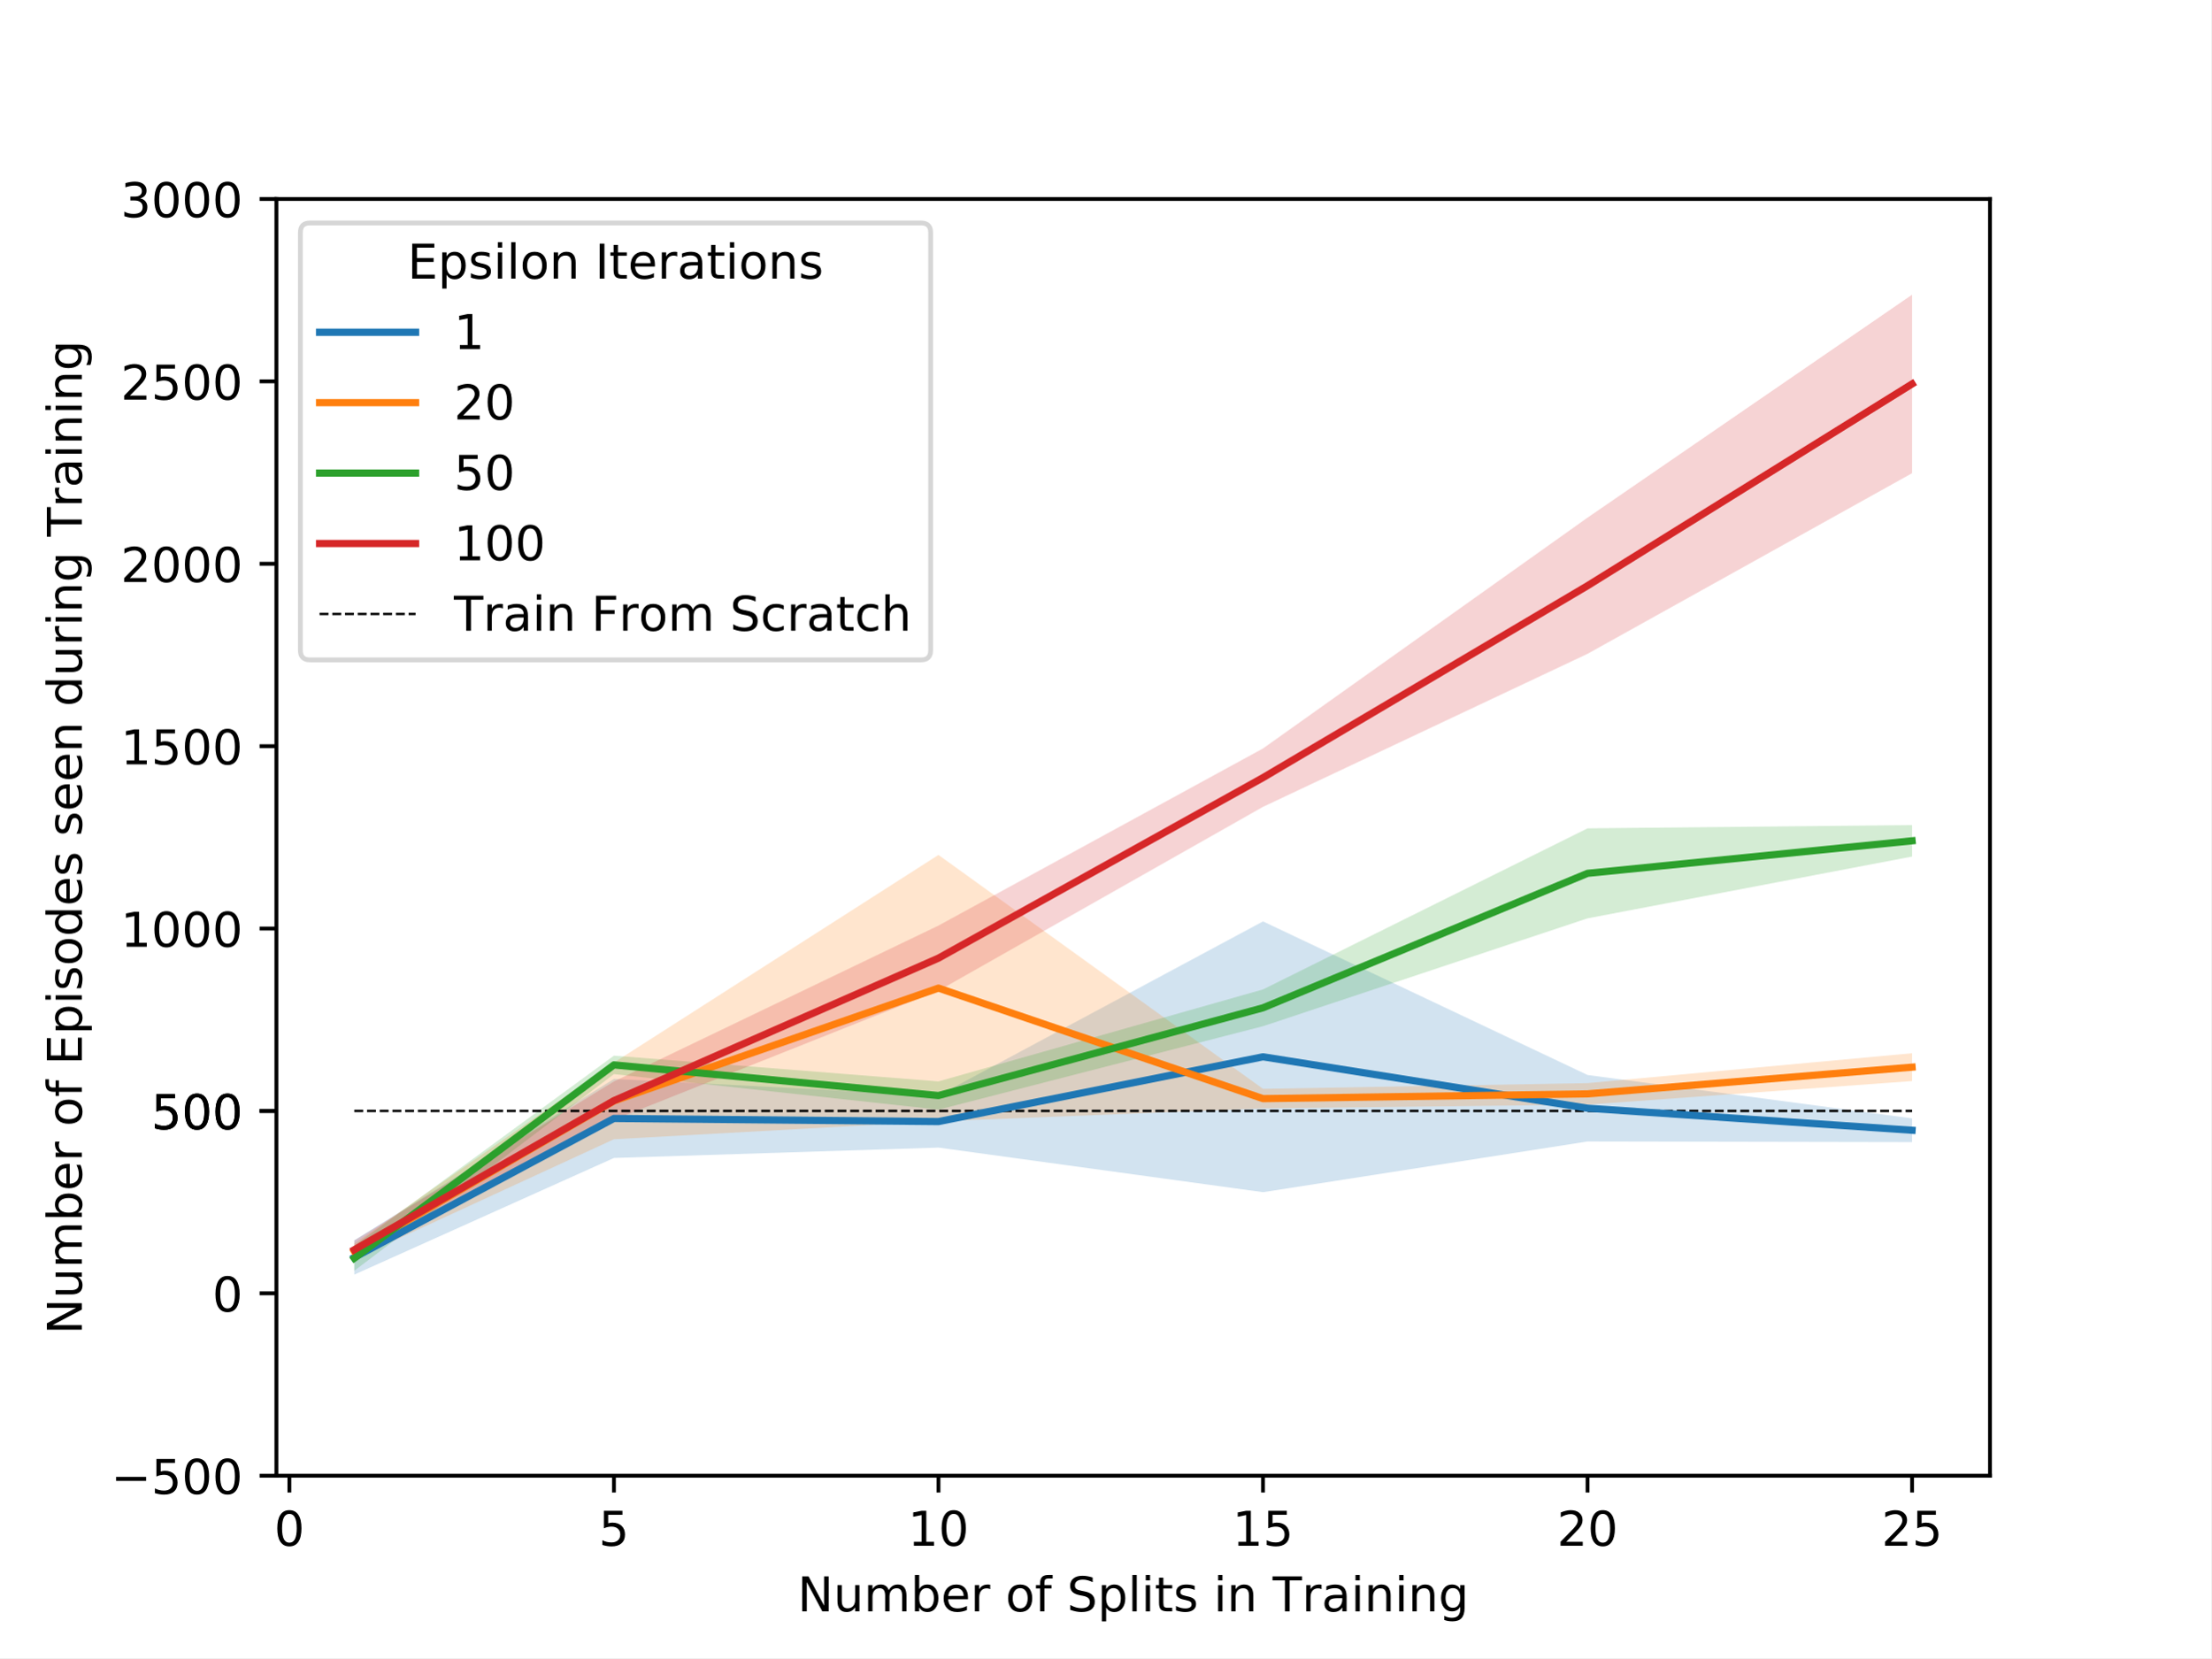
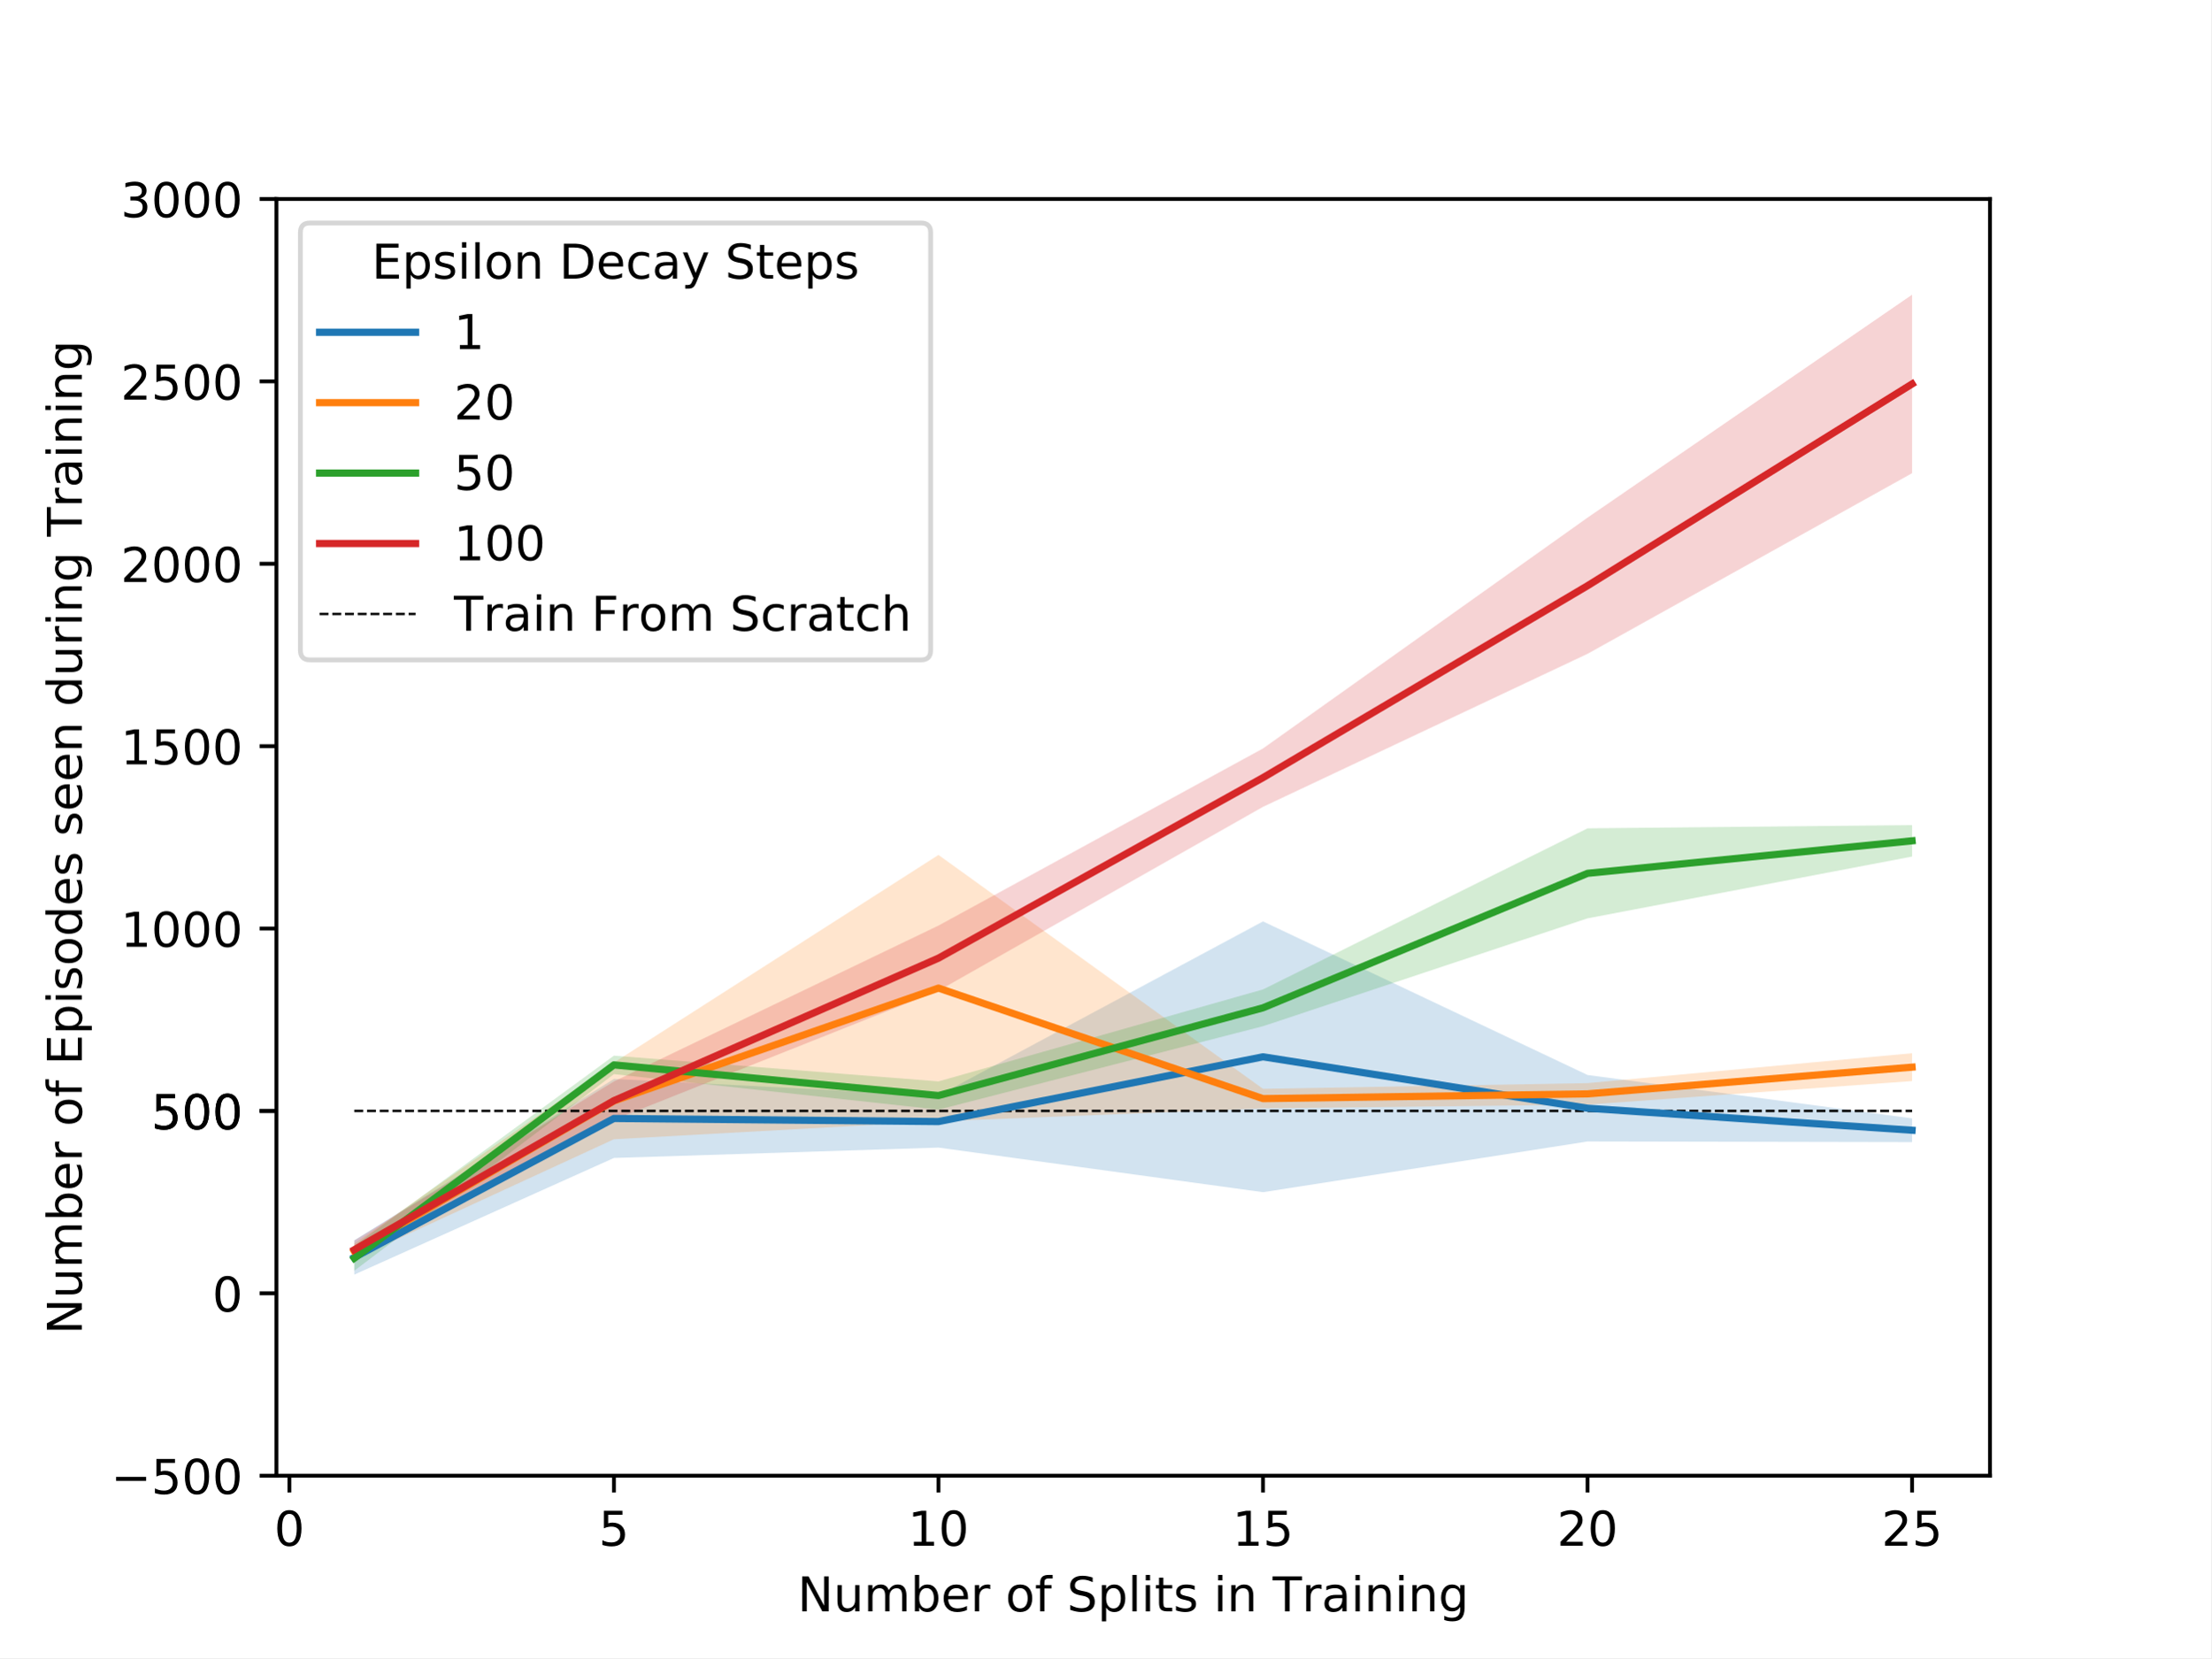
<svg xmlns="http://www.w3.org/2000/svg" xmlns:xlink="http://www.w3.org/1999/xlink" height="345.6pt" version="1.1" viewBox="0 0 460.8 345.6" width="460.8pt">
  <defs>
    <style type="text/css">
*{stroke-linecap:butt;stroke-linejoin:round;}
  </style>
  </defs>
  <g id="figure_1">
    <g id="patch_1">
      <path d="M 0 345.6  L 460.8 345.6  L 460.8 0  L 0 0  z " style="fill:#ffffff;" />
    </g>
    <g id="axes_1">
      <g id="patch_2">
        <path d="M 57.6 307.584  L 414.72 307.584  L 414.72 41.472  L 57.6 41.472  z " style="fill:#ffffff;" />
      </g>
      <g id="PolyCollection_1">
-         <path clip-path="url(#pbe5dc35f8f)" d="M 73.833 258.511  L 73.833 265.672  L 127.942 241.359  L 195.578 239.195  L 263.215 248.491  L 330.851 237.922  L 398.487 238.055  L 398.487 233.109  L 398.487 233.109  L 330.851 224.062  L 263.215 192.052  L 195.578 228.344  L 127.942 224.888  L 73.833 258.511  z " style="fill:#1f77b4;fill-opacity:0.2;" />
+         <path clip-path="url(#pbe6a8d151f)" d="M 73.833 258.511  L 73.833 265.672  L 127.942 241.359  L 195.578 239.195  L 263.215 248.491  L 330.851 237.922  L 398.487 238.055  L 398.487 233.109  L 398.487 233.109  L 330.851 224.062  L 263.215 192.052  L 195.578 228.344  L 127.942 224.888  L 73.833 258.511  z " style="fill:#1f77b4;fill-opacity:0.2;" />
      </g>
      <g id="PolyCollection_2">
-         <path clip-path="url(#pbe5dc35f8f)" d="M 73.833 259.22  L 73.833 262.407  L 127.942 237.457  L 195.578 233.711  L 263.215 231.035  L 330.851 230.238  L 398.487 225.331  L 398.487 219.525  L 398.487 219.525  L 330.851 225.757  L 263.215 226.949  L 195.578 178.191  L 127.942 221.477  L 73.833 259.22  z " style="fill:#ff7f0e;fill-opacity:0.2;" />
+         <path clip-path="url(#pbe6a8d151f)" d="M 73.833 259.22  L 73.833 262.407  L 127.942 237.457  L 195.578 233.711  L 263.215 231.035  L 330.851 230.238  L 398.487 225.331  L 398.487 219.525  L 398.487 219.525  L 330.851 225.757  L 263.215 226.949  L 195.578 178.191  L 127.942 221.477  L 73.833 259.22  z " style="fill:#ff7f0e;fill-opacity:0.2;" />
      </g>
      <g id="PolyCollection_3">
-         <path clip-path="url(#pbe5dc35f8f)" d="M 73.833 259.648  L 73.833 264.864  L 127.942 223.883  L 195.578 231.289  L 263.215 213.894  L 330.851 191.411  L 398.487 178.53  L 398.487 171.971  L 398.487 171.971  L 330.851 172.649  L 263.215 206.227  L 195.578 225.403  L 127.942 220.036  L 73.833 259.648  z " style="fill:#2ca02c;fill-opacity:0.2;" />
+         <path clip-path="url(#pbe6a8d151f)" d="M 73.833 259.648  L 73.833 264.864  L 127.942 223.883  L 195.578 231.289  L 263.215 213.894  L 330.851 191.411  L 398.487 178.53  L 398.487 171.971  L 398.487 171.971  L 330.851 172.649  L 263.215 206.227  L 195.578 225.403  L 127.942 220.036  L 73.833 259.648  z " style="fill:#2ca02c;fill-opacity:0.2;" />
      </g>
      <g id="PolyCollection_4">
-         <path clip-path="url(#pbe5dc35f8f)" d="M 73.833 258.582  L 73.833 262.407  L 127.942 233.409  L 195.578 206.496  L 263.215 168.169  L 330.851 136.271  L 398.487 98.622  L 398.487 61.418  L 398.487 61.418  L 330.851 107.887  L 263.215 155.999  L 195.578 192.919  L 127.942 225.412  L 73.833 258.582  z " style="fill:#d62728;fill-opacity:0.2;" />
+         <path clip-path="url(#pbe6a8d151f)" d="M 73.833 258.582  L 73.833 262.407  L 127.942 233.409  L 195.578 206.496  L 263.215 168.169  L 330.851 136.271  L 398.487 98.622  L 398.487 61.418  L 398.487 61.418  L 330.851 107.887  L 263.215 155.999  L 195.578 192.919  L 127.942 225.412  L 73.833 258.582  z " style="fill:#d62728;fill-opacity:0.2;" />
      </g>
      <g id="matplotlib.axis_1">
        <g id="xtick_1">
          <g id="line2d_1">
            <defs>
-               <path d="M 0 0  L 0 3.5  " id="mca56eb5c1d" style="stroke:#000000;stroke-width:0.8;" />
-             </defs>
-             <g>
-               <use style="stroke:#000000;stroke-width:0.8;" x="60.305" xlink:href="#mca56eb5c1d" y="307.584" />
+               <path d="M 0 0  L 0 3.5  " id="mc3ab29b872" style="stroke:#000000;stroke-width:0.8;" />
+             </defs>
+             <g>
+               <use style="stroke:#000000;stroke-width:0.8;" x="60.305" xlink:href="#mc3ab29b872" y="307.584" />
            </g>
          </g>
          <g id="text_1">
            <defs>
              <path d="M 31.781 66.406  Q 24.172 66.406 20.328 58.906  Q 16.5 51.422 16.5 36.375  Q 16.5 21.391 20.328 13.891  Q 24.172 6.391 31.781 6.391  Q 39.453 6.391 43.281 13.891  Q 47.125 21.391 47.125 36.375  Q 47.125 51.422 43.281 58.906  Q 39.453 66.406 31.781 66.406  z M 31.781 74.219  Q 44.047 74.219 50.516 64.516  Q 56.984 54.828 56.984 36.375  Q 56.984 17.969 50.516 8.266  Q 44.047 -1.422 31.781 -1.422  Q 19.531 -1.422 13.062 8.266  Q 6.594 17.969 6.594 36.375  Q 6.594 54.828 13.062 64.516  Q 19.531 74.219 31.781 74.219  z " id="DejaVuSans-30" />
            </defs>
            <g transform="translate(57.12421 322.1824)scale(0.1 -0.1)">
              <use xlink:href="#DejaVuSans-30" />
            </g>
          </g>
        </g>
        <g id="xtick_2">
          <g id="line2d_2">
            <g>
-               <use style="stroke:#000000;stroke-width:0.8;" x="127.942" xlink:href="#mca56eb5c1d" y="307.584" />
+               <use style="stroke:#000000;stroke-width:0.8;" x="127.942" xlink:href="#mc3ab29b872" y="307.584" />
            </g>
          </g>
          <g id="text_2">
            <defs>
              <path d="M 10.797 72.906  L 49.516 72.906  L 49.516 64.594  L 19.828 64.594  L 19.828 46.734  Q 21.969 47.469 24.109 47.828  Q 26.266 48.188 28.422 48.188  Q 40.625 48.188 47.75 41.5  Q 54.891 34.812 54.891 23.391  Q 54.891 11.625 47.562 5.094  Q 40.234 -1.422 26.906 -1.422  Q 22.312 -1.422 17.547 -0.641  Q 12.797 0.141 7.719 1.703  L 7.719 11.625  Q 12.109 9.234 16.797 8.062  Q 21.484 6.891 26.703 6.891  Q 35.156 6.891 40.078 11.328  Q 45.016 15.766 45.016 23.391  Q 45.016 31 40.078 35.438  Q 35.156 39.891 26.703 39.891  Q 22.75 39.891 18.812 39.016  Q 14.891 38.141 10.797 36.281  z " id="DejaVuSans-35" />
            </defs>
            <g transform="translate(124.7606 322.1824)scale(0.1 -0.1)">
              <use xlink:href="#DejaVuSans-35" />
            </g>
          </g>
        </g>
        <g id="xtick_3">
          <g id="line2d_3">
            <g>
-               <use style="stroke:#000000;stroke-width:0.8;" x="195.578" xlink:href="#mca56eb5c1d" y="307.584" />
+               <use style="stroke:#000000;stroke-width:0.8;" x="195.578" xlink:href="#mc3ab29b872" y="307.584" />
            </g>
          </g>
          <g id="text_3">
            <defs>
              <path d="M 12.406 8.297  L 28.516 8.297  L 28.516 63.922  L 10.984 60.406  L 10.984 69.391  L 28.422 72.906  L 38.281 72.906  L 38.281 8.297  L 54.391 8.297  L 54.391 0  L 12.406 0  z " id="DejaVuSans-31" />
            </defs>
            <g transform="translate(189.2157 322.1824)scale(0.1 -0.1)">
              <use xlink:href="#DejaVuSans-31" />
              <use x="63.623" xlink:href="#DejaVuSans-30" />
            </g>
          </g>
        </g>
        <g id="xtick_4">
          <g id="line2d_4">
            <g>
-               <use style="stroke:#000000;stroke-width:0.8;" x="263.215" xlink:href="#mca56eb5c1d" y="307.584" />
+               <use style="stroke:#000000;stroke-width:0.8;" x="263.215" xlink:href="#mc3ab29b872" y="307.584" />
            </g>
          </g>
          <g id="text_4">
            <g transform="translate(256.852 322.1824)scale(0.1 -0.1)">
              <use xlink:href="#DejaVuSans-31" />
              <use x="63.623" xlink:href="#DejaVuSans-35" />
            </g>
          </g>
        </g>
        <g id="xtick_5">
          <g id="line2d_5">
            <g>
-               <use style="stroke:#000000;stroke-width:0.8;" x="330.851" xlink:href="#mca56eb5c1d" y="307.584" />
+               <use style="stroke:#000000;stroke-width:0.8;" x="330.851" xlink:href="#mc3ab29b872" y="307.584" />
            </g>
          </g>
          <g id="text_5">
            <defs>
              <path d="M 19.188 8.297  L 53.609 8.297  L 53.609 0  L 7.328 0  L 7.328 8.297  Q 12.938 14.109 22.625 23.891  Q 32.328 33.688 34.812 36.531  Q 39.547 41.844 41.422 45.531  Q 43.312 49.219 43.312 52.781  Q 43.312 58.594 39.234 62.25  Q 35.156 65.922 28.609 65.922  Q 23.969 65.922 18.812 64.312  Q 13.672 62.703 7.812 59.422  L 7.812 69.391  Q 13.766 71.781 18.938 73  Q 24.125 74.219 28.422 74.219  Q 39.75 74.219 46.484 68.547  Q 53.219 62.891 53.219 53.422  Q 53.219 48.922 51.531 44.891  Q 49.859 40.875 45.406 35.406  Q 44.188 33.984 37.641 27.219  Q 31.109 20.453 19.188 8.297  z " id="DejaVuSans-32" />
            </defs>
            <g transform="translate(324.4884 322.1824)scale(0.1 -0.1)">
              <use xlink:href="#DejaVuSans-32" />
              <use x="63.623" xlink:href="#DejaVuSans-30" />
            </g>
          </g>
        </g>
        <g id="xtick_6">
          <g id="line2d_6">
            <g>
-               <use style="stroke:#000000;stroke-width:0.8;" x="398.487" xlink:href="#mca56eb5c1d" y="307.584" />
+               <use style="stroke:#000000;stroke-width:0.8;" x="398.487" xlink:href="#mc3ab29b872" y="307.584" />
            </g>
          </g>
          <g id="text_6">
            <g transform="translate(392.1248 322.1824)scale(0.1 -0.1)">
              <use xlink:href="#DejaVuSans-32" />
              <use x="63.623" xlink:href="#DejaVuSans-35" />
            </g>
          </g>
        </g>
        <g id="text_7">
          <defs>
            <path d="M 9.812 72.906  L 23.094 72.906  L 55.422 11.922  L 55.422 72.906  L 64.984 72.906  L 64.984 0  L 51.703 0  L 19.391 60.984  L 19.391 0  L 9.812 0  z " id="DejaVuSans-4e" />
            <path d="M 8.5 21.578  L 8.5 54.688  L 17.484 54.688  L 17.484 21.922  Q 17.484 14.156 20.5 10.266  Q 23.531 6.391 29.594 6.391  Q 36.859 6.391 41.078 11.031  Q 45.312 15.672 45.312 23.688  L 45.312 54.688  L 54.297 54.688  L 54.297 0  L 45.312 0  L 45.312 8.406  Q 42.047 3.422 37.719 1  Q 33.406 -1.422 27.688 -1.422  Q 18.266 -1.422 13.375 4.438  Q 8.5 10.297 8.5 21.578  z M 31.109 56  z " id="DejaVuSans-75" />
            <path d="M 52 44.188  Q 55.375 50.25 60.062 53.125  Q 64.75 56 71.094 56  Q 79.641 56 84.281 50.016  Q 88.922 44.047 88.922 33.016  L 88.922 0  L 79.891 0  L 79.891 32.719  Q 79.891 40.578 77.094 44.375  Q 74.312 48.188 68.609 48.188  Q 61.625 48.188 57.562 43.547  Q 53.516 38.922 53.516 30.906  L 53.516 0  L 44.484 0  L 44.484 32.719  Q 44.484 40.625 41.703 44.406  Q 38.922 48.188 33.109 48.188  Q 26.219 48.188 22.156 43.531  Q 18.109 38.875 18.109 30.906  L 18.109 0  L 9.078 0  L 9.078 54.688  L 18.109 54.688  L 18.109 46.188  Q 21.188 51.219 25.484 53.609  Q 29.781 56 35.688 56  Q 41.656 56 45.828 52.969  Q 50 49.953 52 44.188  z " id="DejaVuSans-6d" />
            <path d="M 48.688 27.297  Q 48.688 37.203 44.609 42.844  Q 40.531 48.484 33.406 48.484  Q 26.266 48.484 22.188 42.844  Q 18.109 37.203 18.109 27.297  Q 18.109 17.391 22.188 11.75  Q 26.266 6.109 33.406 6.109  Q 40.531 6.109 44.609 11.75  Q 48.688 17.391 48.688 27.297  z M 18.109 46.391  Q 20.953 51.266 25.266 53.625  Q 29.594 56 35.594 56  Q 45.562 56 51.781 48.094  Q 58.016 40.188 58.016 27.297  Q 58.016 14.406 51.781 6.484  Q 45.562 -1.422 35.594 -1.422  Q 29.594 -1.422 25.266 0.953  Q 20.953 3.328 18.109 8.203  L 18.109 0  L 9.078 0  L 9.078 75.984  L 18.109 75.984  z " id="DejaVuSans-62" />
            <path d="M 56.203 29.594  L 56.203 25.203  L 14.891 25.203  Q 15.484 15.922 20.484 11.062  Q 25.484 6.203 34.422 6.203  Q 39.594 6.203 44.453 7.469  Q 49.312 8.734 54.109 11.281  L 54.109 2.781  Q 49.266 0.734 44.188 -0.344  Q 39.109 -1.422 33.891 -1.422  Q 20.797 -1.422 13.156 6.188  Q 5.516 13.812 5.516 26.812  Q 5.516 40.234 12.766 48.109  Q 20.016 56 32.328 56  Q 43.359 56 49.781 48.891  Q 56.203 41.797 56.203 29.594  z M 47.219 32.234  Q 47.125 39.594 43.094 43.984  Q 39.062 48.391 32.422 48.391  Q 24.906 48.391 20.391 44.141  Q 15.875 39.891 15.188 32.172  z " id="DejaVuSans-65" />
            <path d="M 41.109 46.297  Q 39.594 47.172 37.812 47.578  Q 36.031 48 33.891 48  Q 26.266 48 22.188 43.047  Q 18.109 38.094 18.109 28.812  L 18.109 0  L 9.078 0  L 9.078 54.688  L 18.109 54.688  L 18.109 46.188  Q 20.953 51.172 25.484 53.578  Q 30.031 56 36.531 56  Q 37.453 56 38.578 55.875  Q 39.703 55.766 41.062 55.516  z " id="DejaVuSans-72" />
            <path id="DejaVuSans-20" />
            <path d="M 30.609 48.391  Q 23.391 48.391 19.188 42.75  Q 14.984 37.109 14.984 27.297  Q 14.984 17.484 19.156 11.844  Q 23.344 6.203 30.609 6.203  Q 37.797 6.203 41.984 11.859  Q 46.188 17.531 46.188 27.297  Q 46.188 37.016 41.984 42.703  Q 37.797 48.391 30.609 48.391  z M 30.609 56  Q 42.328 56 49.016 48.375  Q 55.719 40.766 55.719 27.297  Q 55.719 13.875 49.016 6.219  Q 42.328 -1.422 30.609 -1.422  Q 18.844 -1.422 12.172 6.219  Q 5.516 13.875 5.516 27.297  Q 5.516 40.766 12.172 48.375  Q 18.844 56 30.609 56  z " id="DejaVuSans-6f" />
            <path d="M 37.109 75.984  L 37.109 68.5  L 28.516 68.5  Q 23.688 68.5 21.797 66.547  Q 19.922 64.594 19.922 59.516  L 19.922 54.688  L 34.719 54.688  L 34.719 47.703  L 19.922 47.703  L 19.922 0  L 10.891 0  L 10.891 47.703  L 2.297 47.703  L 2.297 54.688  L 10.891 54.688  L 10.891 58.5  Q 10.891 67.625 15.141 71.797  Q 19.391 75.984 28.609 75.984  z " id="DejaVuSans-66" />
            <path d="M 53.516 70.516  L 53.516 60.891  Q 47.906 63.578 42.922 64.891  Q 37.938 66.219 33.297 66.219  Q 25.25 66.219 20.875 63.094  Q 16.5 59.969 16.5 54.203  Q 16.5 49.359 19.406 46.891  Q 22.312 44.438 30.422 42.922  L 36.375 41.703  Q 47.406 39.594 52.656 34.297  Q 57.906 29 57.906 20.125  Q 57.906 9.516 50.797 4.047  Q 43.703 -1.422 29.984 -1.422  Q 24.812 -1.422 18.969 -0.25  Q 13.141 0.922 6.891 3.219  L 6.891 13.375  Q 12.891 10.016 18.656 8.297  Q 24.422 6.594 29.984 6.594  Q 38.422 6.594 43.016 9.906  Q 47.609 13.234 47.609 19.391  Q 47.609 24.75 44.312 27.781  Q 41.016 30.812 33.5 32.328  L 27.484 33.5  Q 16.453 35.688 11.516 40.375  Q 6.594 45.062 6.594 53.422  Q 6.594 63.094 13.406 68.656  Q 20.219 74.219 32.172 74.219  Q 37.312 74.219 42.625 73.281  Q 47.953 72.359 53.516 70.516  z " id="DejaVuSans-53" />
            <path d="M 18.109 8.203  L 18.109 -20.797  L 9.078 -20.797  L 9.078 54.688  L 18.109 54.688  L 18.109 46.391  Q 20.953 51.266 25.266 53.625  Q 29.594 56 35.594 56  Q 45.562 56 51.781 48.094  Q 58.016 40.188 58.016 27.297  Q 58.016 14.406 51.781 6.484  Q 45.562 -1.422 35.594 -1.422  Q 29.594 -1.422 25.266 0.953  Q 20.953 3.328 18.109 8.203  z M 48.688 27.297  Q 48.688 37.203 44.609 42.844  Q 40.531 48.484 33.406 48.484  Q 26.266 48.484 22.188 42.844  Q 18.109 37.203 18.109 27.297  Q 18.109 17.391 22.188 11.75  Q 26.266 6.109 33.406 6.109  Q 40.531 6.109 44.609 11.75  Q 48.688 17.391 48.688 27.297  z " id="DejaVuSans-70" />
            <path d="M 9.422 75.984  L 18.406 75.984  L 18.406 0  L 9.422 0  z " id="DejaVuSans-6c" />
            <path d="M 9.422 54.688  L 18.406 54.688  L 18.406 0  L 9.422 0  z M 9.422 75.984  L 18.406 75.984  L 18.406 64.594  L 9.422 64.594  z " id="DejaVuSans-69" />
            <path d="M 18.312 70.219  L 18.312 54.688  L 36.812 54.688  L 36.812 47.703  L 18.312 47.703  L 18.312 18.016  Q 18.312 11.328 20.141 9.422  Q 21.969 7.516 27.594 7.516  L 36.812 7.516  L 36.812 0  L 27.594 0  Q 17.188 0 13.234 3.875  Q 9.281 7.766 9.281 18.016  L 9.281 47.703  L 2.688 47.703  L 2.688 54.688  L 9.281 54.688  L 9.281 70.219  z " id="DejaVuSans-74" />
            <path d="M 44.281 53.078  L 44.281 44.578  Q 40.484 46.531 36.375 47.5  Q 32.281 48.484 27.875 48.484  Q 21.188 48.484 17.844 46.438  Q 14.5 44.391 14.5 40.281  Q 14.5 37.156 16.891 35.375  Q 19.281 33.594 26.516 31.984  L 29.594 31.297  Q 39.156 29.25 43.188 25.516  Q 47.219 21.781 47.219 15.094  Q 47.219 7.469 41.188 3.016  Q 35.156 -1.422 24.609 -1.422  Q 20.219 -1.422 15.453 -0.562  Q 10.688 0.297 5.422 2  L 5.422 11.281  Q 10.406 8.688 15.234 7.391  Q 20.062 6.109 24.812 6.109  Q 31.156 6.109 34.562 8.281  Q 37.984 10.453 37.984 14.406  Q 37.984 18.062 35.516 20.016  Q 33.062 21.969 24.703 23.781  L 21.578 24.516  Q 13.234 26.266 9.516 29.906  Q 5.812 33.547 5.812 39.891  Q 5.812 47.609 11.281 51.797  Q 16.75 56 26.812 56  Q 31.781 56 36.172 55.266  Q 40.578 54.547 44.281 53.078  z " id="DejaVuSans-73" />
            <path d="M 54.891 33.016  L 54.891 0  L 45.906 0  L 45.906 32.719  Q 45.906 40.484 42.875 44.328  Q 39.844 48.188 33.797 48.188  Q 26.516 48.188 22.312 43.547  Q 18.109 38.922 18.109 30.906  L 18.109 0  L 9.078 0  L 9.078 54.688  L 18.109 54.688  L 18.109 46.188  Q 21.344 51.125 25.703 53.562  Q 30.078 56 35.797 56  Q 45.219 56 50.047 50.172  Q 54.891 44.344 54.891 33.016  z " id="DejaVuSans-6e" />
            <path d="M -0.297 72.906  L 61.375 72.906  L 61.375 64.594  L 35.5 64.594  L 35.5 0  L 25.594 0  L 25.594 64.594  L -0.297 64.594  z " id="DejaVuSans-54" />
            <path d="M 34.281 27.484  Q 23.391 27.484 19.188 25  Q 14.984 22.516 14.984 16.5  Q 14.984 11.719 18.141 8.906  Q 21.297 6.109 26.703 6.109  Q 34.188 6.109 38.703 11.406  Q 43.219 16.703 43.219 25.484  L 43.219 27.484  z M 52.203 31.203  L 52.203 0  L 43.219 0  L 43.219 8.297  Q 40.141 3.328 35.547 0.953  Q 30.953 -1.422 24.312 -1.422  Q 15.922 -1.422 10.953 3.297  Q 6 8.016 6 15.922  Q 6 25.141 12.172 29.828  Q 18.359 34.516 30.609 34.516  L 43.219 34.516  L 43.219 35.406  Q 43.219 41.609 39.141 45  Q 35.062 48.391 27.688 48.391  Q 23 48.391 18.547 47.266  Q 14.109 46.141 10.016 43.891  L 10.016 52.203  Q 14.938 54.109 19.578 55.047  Q 24.219 56 28.609 56  Q 40.484 56 46.344 49.844  Q 52.203 43.703 52.203 31.203  z " id="DejaVuSans-61" />
            <path d="M 45.406 27.984  Q 45.406 37.75 41.375 43.109  Q 37.359 48.484 30.078 48.484  Q 22.859 48.484 18.828 43.109  Q 14.797 37.75 14.797 27.984  Q 14.797 18.266 18.828 12.891  Q 22.859 7.516 30.078 7.516  Q 37.359 7.516 41.375 12.891  Q 45.406 18.266 45.406 27.984  z M 54.391 6.781  Q 54.391 -7.172 48.188 -13.984  Q 42 -20.797 29.203 -20.797  Q 24.469 -20.797 20.266 -20.094  Q 16.062 -19.391 12.109 -17.922  L 12.109 -9.188  Q 16.062 -11.328 19.922 -12.344  Q 23.781 -13.375 27.781 -13.375  Q 36.625 -13.375 41.016 -8.766  Q 45.406 -4.156 45.406 5.172  L 45.406 9.625  Q 42.625 4.781 38.281 2.391  Q 33.938 0 27.875 0  Q 17.828 0 11.672 7.656  Q 5.516 15.328 5.516 27.984  Q 5.516 40.672 11.672 48.328  Q 17.828 56 27.875 56  Q 33.938 56 38.281 53.609  Q 42.625 51.219 45.406 46.391  L 45.406 54.688  L 54.391 54.688  z " id="DejaVuSans-67" />
          </defs>
          <g transform="translate(166.1967 335.8606)scale(0.1 -0.1)">
            <use xlink:href="#DejaVuSans-4e" />
            <use x="74.805" xlink:href="#DejaVuSans-75" />
            <use x="138.184" xlink:href="#DejaVuSans-6d" />
            <use x="235.596" xlink:href="#DejaVuSans-62" />
            <use x="299.072" xlink:href="#DejaVuSans-65" />
            <use x="360.596" xlink:href="#DejaVuSans-72" />
            <use x="401.709" xlink:href="#DejaVuSans-20" />
            <use x="433.496" xlink:href="#DejaVuSans-6f" />
            <use x="494.678" xlink:href="#DejaVuSans-66" />
            <use x="529.883" xlink:href="#DejaVuSans-20" />
            <use x="561.67" xlink:href="#DejaVuSans-53" />
            <use x="625.146" xlink:href="#DejaVuSans-70" />
            <use x="688.623" xlink:href="#DejaVuSans-6c" />
            <use x="716.406" xlink:href="#DejaVuSans-69" />
            <use x="744.189" xlink:href="#DejaVuSans-74" />
            <use x="783.398" xlink:href="#DejaVuSans-73" />
            <use x="835.498" xlink:href="#DejaVuSans-20" />
            <use x="867.285" xlink:href="#DejaVuSans-69" />
            <use x="895.068" xlink:href="#DejaVuSans-6e" />
            <use x="958.447" xlink:href="#DejaVuSans-20" />
            <use x="990.234" xlink:href="#DejaVuSans-54" />
            <use x="1051.1" xlink:href="#DejaVuSans-72" />
            <use x="1092.213" xlink:href="#DejaVuSans-61" />
            <use x="1153.492" xlink:href="#DejaVuSans-69" />
            <use x="1181.275" xlink:href="#DejaVuSans-6e" />
            <use x="1244.654" xlink:href="#DejaVuSans-69" />
            <use x="1272.438" xlink:href="#DejaVuSans-6e" />
            <use x="1335.816" xlink:href="#DejaVuSans-67" />
          </g>
        </g>
      </g>
      <g id="matplotlib.axis_2">
        <g id="ytick_1">
          <g id="line2d_7">
            <defs>
-               <path d="M 0 0  L -3.5 0  " id="m42b21cf485" style="stroke:#000000;stroke-width:0.8;" />
-             </defs>
-             <g>
-               <use style="stroke:#000000;stroke-width:0.8;" x="57.6" xlink:href="#m42b21cf485" y="307.584" />
+               <path d="M 0 0  L -3.5 0  " id="m9e9f92285e" style="stroke:#000000;stroke-width:0.8;" />
+             </defs>
+             <g>
+               <use style="stroke:#000000;stroke-width:0.8;" x="57.6" xlink:href="#m9e9f92285e" y="307.584" />
            </g>
          </g>
          <g id="text_8">
            <defs>
              <path d="M 10.594 35.5  L 73.188 35.5  L 73.188 27.203  L 10.594 27.203  z " id="DejaVuSans-2212" />
            </defs>
            <g transform="translate(23.13281 311.3832)scale(0.1 -0.1)">
              <use xlink:href="#DejaVuSans-2212" />
              <use x="83.789" xlink:href="#DejaVuSans-35" />
              <use x="147.412" xlink:href="#DejaVuSans-30" />
              <use x="211.035" xlink:href="#DejaVuSans-30" />
            </g>
          </g>
        </g>
        <g id="ytick_2">
          <g id="line2d_8">
            <g>
-               <use style="stroke:#000000;stroke-width:0.8;" x="57.6" xlink:href="#m42b21cf485" y="269.568" />
+               <use style="stroke:#000000;stroke-width:0.8;" x="57.6" xlink:href="#m9e9f92285e" y="269.568" />
            </g>
          </g>
          <g id="text_9">
            <g transform="translate(44.2375 273.3672)scale(0.1 -0.1)">
              <use xlink:href="#DejaVuSans-30" />
            </g>
          </g>
        </g>
        <g id="ytick_3">
          <g id="line2d_9">
            <g>
-               <use style="stroke:#000000;stroke-width:0.8;" x="57.6" xlink:href="#m42b21cf485" y="231.552" />
+               <use style="stroke:#000000;stroke-width:0.8;" x="57.6" xlink:href="#m9e9f92285e" y="231.552" />
            </g>
          </g>
          <g id="text_10">
            <g transform="translate(31.5125 235.3512)scale(0.1 -0.1)">
              <use xlink:href="#DejaVuSans-35" />
              <use x="63.623" xlink:href="#DejaVuSans-30" />
              <use x="127.246" xlink:href="#DejaVuSans-30" />
            </g>
          </g>
        </g>
        <g id="ytick_4">
          <g id="line2d_10">
            <g>
-               <use style="stroke:#000000;stroke-width:0.8;" x="57.6" xlink:href="#m42b21cf485" y="193.536" />
+               <use style="stroke:#000000;stroke-width:0.8;" x="57.6" xlink:href="#m9e9f92285e" y="193.536" />
            </g>
          </g>
          <g id="text_11">
            <g transform="translate(25.15 197.3352)scale(0.1 -0.1)">
              <use xlink:href="#DejaVuSans-31" />
              <use x="63.623" xlink:href="#DejaVuSans-30" />
              <use x="127.246" xlink:href="#DejaVuSans-30" />
              <use x="190.869" xlink:href="#DejaVuSans-30" />
            </g>
          </g>
        </g>
        <g id="ytick_5">
          <g id="line2d_11">
            <g>
-               <use style="stroke:#000000;stroke-width:0.8;" x="57.6" xlink:href="#m42b21cf485" y="155.52" />
+               <use style="stroke:#000000;stroke-width:0.8;" x="57.6" xlink:href="#m9e9f92285e" y="155.52" />
            </g>
          </g>
          <g id="text_12">
            <g transform="translate(25.15 159.3192)scale(0.1 -0.1)">
              <use xlink:href="#DejaVuSans-31" />
              <use x="63.623" xlink:href="#DejaVuSans-35" />
              <use x="127.246" xlink:href="#DejaVuSans-30" />
              <use x="190.869" xlink:href="#DejaVuSans-30" />
            </g>
          </g>
        </g>
        <g id="ytick_6">
          <g id="line2d_12">
            <g>
-               <use style="stroke:#000000;stroke-width:0.8;" x="57.6" xlink:href="#m42b21cf485" y="117.504" />
+               <use style="stroke:#000000;stroke-width:0.8;" x="57.6" xlink:href="#m9e9f92285e" y="117.504" />
            </g>
          </g>
          <g id="text_13">
            <g transform="translate(25.15 121.3032)scale(0.1 -0.1)">
              <use xlink:href="#DejaVuSans-32" />
              <use x="63.623" xlink:href="#DejaVuSans-30" />
              <use x="127.246" xlink:href="#DejaVuSans-30" />
              <use x="190.869" xlink:href="#DejaVuSans-30" />
            </g>
          </g>
        </g>
        <g id="ytick_7">
          <g id="line2d_13">
            <g>
-               <use style="stroke:#000000;stroke-width:0.8;" x="57.6" xlink:href="#m42b21cf485" y="79.488" />
+               <use style="stroke:#000000;stroke-width:0.8;" x="57.6" xlink:href="#m9e9f92285e" y="79.488" />
            </g>
          </g>
          <g id="text_14">
            <g transform="translate(25.15 83.28722)scale(0.1 -0.1)">
              <use xlink:href="#DejaVuSans-32" />
              <use x="63.623" xlink:href="#DejaVuSans-35" />
              <use x="127.246" xlink:href="#DejaVuSans-30" />
              <use x="190.869" xlink:href="#DejaVuSans-30" />
            </g>
          </g>
        </g>
        <g id="ytick_8">
          <g id="line2d_14">
            <g>
-               <use style="stroke:#000000;stroke-width:0.8;" x="57.6" xlink:href="#m42b21cf485" y="41.472" />
+               <use style="stroke:#000000;stroke-width:0.8;" x="57.6" xlink:href="#m9e9f92285e" y="41.472" />
            </g>
          </g>
          <g id="text_15">
            <defs>
              <path d="M 40.578 39.312  Q 47.656 37.797 51.625 33  Q 55.609 28.219 55.609 21.188  Q 55.609 10.406 48.188 4.484  Q 40.766 -1.422 27.094 -1.422  Q 22.516 -1.422 17.656 -0.516  Q 12.797 0.391 7.625 2.203  L 7.625 11.719  Q 11.719 9.328 16.594 8.109  Q 21.484 6.891 26.812 6.891  Q 36.078 6.891 40.938 10.547  Q 45.797 14.203 45.797 21.188  Q 45.797 27.641 41.281 31.266  Q 36.766 34.906 28.719 34.906  L 20.219 34.906  L 20.219 43.016  L 29.109 43.016  Q 36.375 43.016 40.234 45.922  Q 44.094 48.828 44.094 54.297  Q 44.094 59.906 40.109 62.906  Q 36.141 65.922 28.719 65.922  Q 24.656 65.922 20.016 65.031  Q 15.375 64.156 9.812 62.312  L 9.812 71.094  Q 15.438 72.656 20.344 73.438  Q 25.25 74.219 29.594 74.219  Q 40.828 74.219 47.359 69.109  Q 53.906 64.016 53.906 55.328  Q 53.906 49.266 50.438 45.094  Q 46.969 40.922 40.578 39.312  z " id="DejaVuSans-33" />
            </defs>
            <g transform="translate(25.15 45.27122)scale(0.1 -0.1)">
              <use xlink:href="#DejaVuSans-33" />
              <use x="63.623" xlink:href="#DejaVuSans-30" />
              <use x="127.246" xlink:href="#DejaVuSans-30" />
              <use x="190.869" xlink:href="#DejaVuSans-30" />
            </g>
          </g>
        </g>
        <g id="ytick_9">
          <g id="line2d_15">
            <g>
-               <use style="stroke:#000000;stroke-width:0.8;" x="57.6" xlink:href="#m42b21cf485" y="231.552" />
+               <use style="stroke:#000000;stroke-width:0.8;" x="57.6" xlink:href="#m9e9f92285e" y="231.552" />
            </g>
          </g>
          <g id="text_16">
            <g transform="translate(31.5125 235.3512)scale(0.1 -0.1)">
              <use xlink:href="#DejaVuSans-35" />
              <use x="63.623" xlink:href="#DejaVuSans-30" />
              <use x="127.246" xlink:href="#DejaVuSans-30" />
            </g>
          </g>
        </g>
        <g id="text_17">
          <defs>
            <path d="M 9.812 72.906  L 55.906 72.906  L 55.906 64.594  L 19.672 64.594  L 19.672 43.016  L 54.391 43.016  L 54.391 34.719  L 19.672 34.719  L 19.672 8.297  L 56.781 8.297  L 56.781 0  L 9.812 0  z " id="DejaVuSans-45" />
            <path d="M 45.406 46.391  L 45.406 75.984  L 54.391 75.984  L 54.391 0  L 45.406 0  L 45.406 8.203  Q 42.578 3.328 38.25 0.953  Q 33.938 -1.422 27.875 -1.422  Q 17.969 -1.422 11.734 6.484  Q 5.516 14.406 5.516 27.297  Q 5.516 40.188 11.734 48.094  Q 17.969 56 27.875 56  Q 33.938 56 38.25 53.625  Q 42.578 51.266 45.406 46.391  z M 14.797 27.297  Q 14.797 17.391 18.875 11.75  Q 22.953 6.109 30.078 6.109  Q 37.203 6.109 41.297 11.75  Q 45.406 17.391 45.406 27.297  Q 45.406 37.203 41.297 42.844  Q 37.203 48.484 30.078 48.484  Q 22.953 48.484 18.875 42.844  Q 14.797 37.203 14.797 27.297  z " id="DejaVuSans-64" />
          </defs>
          <g transform="translate(17.05313 278.1303)rotate(-90)scale(0.1 -0.1)">
            <use xlink:href="#DejaVuSans-4e" />
            <use x="74.805" xlink:href="#DejaVuSans-75" />
            <use x="138.184" xlink:href="#DejaVuSans-6d" />
            <use x="235.596" xlink:href="#DejaVuSans-62" />
            <use x="299.072" xlink:href="#DejaVuSans-65" />
            <use x="360.596" xlink:href="#DejaVuSans-72" />
            <use x="401.709" xlink:href="#DejaVuSans-20" />
            <use x="433.496" xlink:href="#DejaVuSans-6f" />
            <use x="494.678" xlink:href="#DejaVuSans-66" />
            <use x="529.883" xlink:href="#DejaVuSans-20" />
            <use x="561.67" xlink:href="#DejaVuSans-45" />
            <use x="624.854" xlink:href="#DejaVuSans-70" />
            <use x="688.33" xlink:href="#DejaVuSans-69" />
            <use x="716.113" xlink:href="#DejaVuSans-73" />
            <use x="768.213" xlink:href="#DejaVuSans-6f" />
            <use x="829.395" xlink:href="#DejaVuSans-64" />
            <use x="892.871" xlink:href="#DejaVuSans-65" />
            <use x="954.395" xlink:href="#DejaVuSans-73" />
            <use x="1006.494" xlink:href="#DejaVuSans-20" />
            <use x="1038.281" xlink:href="#DejaVuSans-73" />
            <use x="1090.381" xlink:href="#DejaVuSans-65" />
            <use x="1151.904" xlink:href="#DejaVuSans-65" />
            <use x="1213.428" xlink:href="#DejaVuSans-6e" />
            <use x="1276.807" xlink:href="#DejaVuSans-20" />
            <use x="1308.594" xlink:href="#DejaVuSans-64" />
            <use x="1372.07" xlink:href="#DejaVuSans-75" />
            <use x="1435.449" xlink:href="#DejaVuSans-72" />
            <use x="1476.562" xlink:href="#DejaVuSans-69" />
            <use x="1504.346" xlink:href="#DejaVuSans-6e" />
            <use x="1567.725" xlink:href="#DejaVuSans-67" />
            <use x="1631.201" xlink:href="#DejaVuSans-20" />
            <use x="1662.988" xlink:href="#DejaVuSans-54" />
            <use x="1723.854" xlink:href="#DejaVuSans-72" />
            <use x="1764.967" xlink:href="#DejaVuSans-61" />
            <use x="1826.246" xlink:href="#DejaVuSans-69" />
            <use x="1854.029" xlink:href="#DejaVuSans-6e" />
            <use x="1917.408" xlink:href="#DejaVuSans-69" />
            <use x="1945.191" xlink:href="#DejaVuSans-6e" />
            <use x="2008.57" xlink:href="#DejaVuSans-67" />
          </g>
        </g>
      </g>
      <g id="LineCollection_1">
-         <path clip-path="url(#pbe5dc35f8f)" d="M 73.833 231.552  L 398.487 231.552  " style="fill:none;stroke:#000000;stroke-dasharray:1.85,0.8;stroke-dashoffset:0;stroke-width:0.5;" />
+         <path clip-path="url(#pbe6a8d151f)" d="M 73.833 231.552  L 398.487 231.552  " style="fill:none;stroke:#000000;stroke-dasharray:1.85,0.8;stroke-dashoffset:0;stroke-width:0.5;" />
      </g>
      <g id="line2d_16">
-         <path clip-path="url(#pbe5dc35f8f)" d="M 73.833 262.092  L 127.942 233.123  L 195.578 233.77  L 263.215 220.272  L 330.851 230.992  L 398.487 235.582  " style="fill:none;stroke:#1f77b4;stroke-linecap:square;stroke-width:1.5;" />
+         <path clip-path="url(#pbe6a8d151f)" d="M 73.833 262.092  L 127.942 233.123  L 195.578 233.77  L 263.215 220.272  L 330.851 230.992  L 398.487 235.582  " style="fill:none;stroke:#1f77b4;stroke-linecap:square;stroke-width:1.5;" />
      </g>
      <g id="line2d_17">
-         <path clip-path="url(#pbe5dc35f8f)" d="M 73.833 260.813  L 127.942 229.467  L 195.578 205.951  L 263.215 228.992  L 330.851 227.998  L 398.487 222.428  " style="fill:none;stroke:#ff7f0e;stroke-linecap:square;stroke-width:1.5;" />
+         <path clip-path="url(#pbe6a8d151f)" d="M 73.833 260.813  L 127.942 229.467  L 195.578 205.951  L 263.215 228.992  L 330.851 227.998  L 398.487 222.428  " style="fill:none;stroke:#ff7f0e;stroke-linecap:square;stroke-width:1.5;" />
      </g>
      <g id="line2d_18">
-         <path clip-path="url(#pbe5dc35f8f)" d="M 73.833 262.256  L 127.942 221.959  L 195.578 228.346  L 263.215 210.06  L 330.851 182.03  L 398.487 175.25  " style="fill:none;stroke:#2ca02c;stroke-linecap:square;stroke-width:1.5;" />
+         <path clip-path="url(#pbe6a8d151f)" d="M 73.833 262.256  L 127.942 221.959  L 195.578 228.346  L 263.215 210.06  L 330.851 182.03  L 398.487 175.25  " style="fill:none;stroke:#2ca02c;stroke-linecap:square;stroke-width:1.5;" />
      </g>
      <g id="line2d_19">
-         <path clip-path="url(#pbe5dc35f8f)" d="M 73.833 260.495  L 127.942 229.41  L 195.578 199.707  L 263.215 162.084  L 330.851 122.079  L 398.487 80.02  " style="fill:none;stroke:#d62728;stroke-linecap:square;stroke-width:1.5;" />
+         <path clip-path="url(#pbe6a8d151f)" d="M 73.833 260.495  L 127.942 229.41  L 195.578 199.707  L 263.215 162.084  L 330.851 122.079  L 398.487 80.02  " style="fill:none;stroke:#d62728;stroke-linecap:square;stroke-width:1.5;" />
      </g>
      <g id="patch_3">
        <path d="M 57.6 307.584  L 57.6 41.472  " style="fill:none;stroke:#000000;stroke-linecap:square;stroke-linejoin:miter;stroke-width:0.8;" />
      </g>
      <g id="patch_4">
        <path d="M 414.72 307.584  L 414.72 41.472  " style="fill:none;stroke:#000000;stroke-linecap:square;stroke-linejoin:miter;stroke-width:0.8;" />
      </g>
      <g id="patch_5">
        <path d="M 57.6 307.584  L 414.72 307.584  " style="fill:none;stroke:#000000;stroke-linecap:square;stroke-linejoin:miter;stroke-width:0.8;" />
      </g>
      <g id="patch_6">
        <path d="M 57.6 41.472  L 414.72 41.472  " style="fill:none;stroke:#000000;stroke-linecap:square;stroke-linejoin:miter;stroke-width:0.8;" />
      </g>
      <g id="legend_1">
        <g id="patch_7">
          <path d="M 64.6 137.541  L 191.947 137.541  Q 193.947 137.541 193.947 135.541  L 193.947 48.472  Q 193.947 46.472 191.947 46.472  L 64.6 46.472  Q 62.6 46.472 62.6 48.472  L 62.6 135.541  Q 62.6 137.541 64.6 137.541  z " style="fill:#ffffff;opacity:0.8;stroke:#cccccc;stroke-linejoin:miter;" />
        </g>
        <g id="text_18">
          <defs>
-             <path d="M 9.812 72.906  L 19.672 72.906  L 19.672 0  L 9.812 0  z " id="DejaVuSans-49" />
+             <path d="M 19.672 64.797  L 19.672 8.109  L 31.594 8.109  Q 46.688 8.109 53.688 14.938  Q 60.688 21.781 60.688 36.531  Q 60.688 51.172 53.688 57.984  Q 46.688 64.797 31.594 64.797  z M 9.812 72.906  L 30.078 72.906  Q 51.266 72.906 61.172 64.094  Q 71.094 55.281 71.094 36.531  Q 71.094 17.672 61.125 8.828  Q 51.172 0 30.078 0  L 9.812 0  z " id="DejaVuSans-44" />
+             <path d="M 48.781 52.594  L 48.781 44.188  Q 44.969 46.297 41.141 47.344  Q 37.312 48.391 33.406 48.391  Q 24.656 48.391 19.812 42.844  Q 14.984 37.312 14.984 27.297  Q 14.984 17.281 19.812 11.734  Q 24.656 6.203 33.406 6.203  Q 37.312 6.203 41.141 7.25  Q 44.969 8.297 48.781 10.406  L 48.781 2.094  Q 45.016 0.344 40.984 -0.531  Q 36.969 -1.422 32.422 -1.422  Q 20.062 -1.422 12.781 6.344  Q 5.516 14.109 5.516 27.297  Q 5.516 40.672 12.859 48.328  Q 20.219 56 33.016 56  Q 37.156 56 41.109 55.141  Q 45.062 54.297 48.781 52.594  z " id="DejaVuSans-63" />
+             <path d="M 32.172 -5.078  Q 28.375 -14.844 24.75 -17.812  Q 21.141 -20.797 15.094 -20.797  L 7.906 -20.797  L 7.906 -13.281  L 13.188 -13.281  Q 16.891 -13.281 18.938 -11.516  Q 21 -9.766 23.484 -3.219  L 25.094 0.875  L 2.984 54.688  L 12.5 54.688  L 29.594 11.922  L 46.688 54.688  L 56.203 54.688  z " id="DejaVuSans-79" />
          </defs>
-           <g transform="translate(84.92656 58.07044)scale(0.1 -0.1)">
+           <g transform="translate(77.46172 58.07044)scale(0.1 -0.1)">
            <use xlink:href="#DejaVuSans-45" />
            <use x="63.184" xlink:href="#DejaVuSans-70" />
            <use x="126.66" xlink:href="#DejaVuSans-73" />
            <use x="178.76" xlink:href="#DejaVuSans-69" />
            <use x="206.543" xlink:href="#DejaVuSans-6c" />
            <use x="234.326" xlink:href="#DejaVuSans-6f" />
            <use x="295.508" xlink:href="#DejaVuSans-6e" />
            <use x="358.887" xlink:href="#DejaVuSans-20" />
-             <use x="390.674" xlink:href="#DejaVuSans-49" />
-             <use x="420.166" xlink:href="#DejaVuSans-74" />
-             <use x="459.375" xlink:href="#DejaVuSans-65" />
-             <use x="520.898" xlink:href="#DejaVuSans-72" />
-             <use x="562.012" xlink:href="#DejaVuSans-61" />
-             <use x="623.291" xlink:href="#DejaVuSans-74" />
-             <use x="662.5" xlink:href="#DejaVuSans-69" />
-             <use x="690.283" xlink:href="#DejaVuSans-6f" />
-             <use x="751.465" xlink:href="#DejaVuSans-6e" />
-             <use x="814.844" xlink:href="#DejaVuSans-73" />
+             <use x="390.674" xlink:href="#DejaVuSans-44" />
+             <use x="467.676" xlink:href="#DejaVuSans-65" />
+             <use x="529.199" xlink:href="#DejaVuSans-63" />
+             <use x="584.18" xlink:href="#DejaVuSans-61" />
+             <use x="645.459" xlink:href="#DejaVuSans-79" />
+             <use x="704.639" xlink:href="#DejaVuSans-20" />
+             <use x="736.426" xlink:href="#DejaVuSans-53" />
+             <use x="799.902" xlink:href="#DejaVuSans-74" />
+             <use x="839.111" xlink:href="#DejaVuSans-65" />
+             <use x="900.635" xlink:href="#DejaVuSans-70" />
+             <use x="964.111" xlink:href="#DejaVuSans-73" />
          </g>
        </g>
        <g id="line2d_20">
          <path d="M 66.6 69.249  L 86.6 69.249  " style="fill:none;stroke:#1f77b4;stroke-linecap:square;stroke-width:1.5;" />
        </g>
        <g id="line2d_21" />
        <g id="text_19">
          <g transform="translate(94.6 72.74856)scale(0.1 -0.1)">
            <use xlink:href="#DejaVuSans-31" />
          </g>
        </g>
        <g id="line2d_22">
          <path d="M 66.6 83.927  L 86.6 83.927  " style="fill:none;stroke:#ff7f0e;stroke-linecap:square;stroke-width:1.5;" />
        </g>
        <g id="line2d_23" />
        <g id="text_20">
          <g transform="translate(94.6 87.42669)scale(0.1 -0.1)">
            <use xlink:href="#DejaVuSans-32" />
            <use x="63.623" xlink:href="#DejaVuSans-30" />
          </g>
        </g>
        <g id="line2d_24">
          <path d="M 66.6 98.605  L 86.6 98.605  " style="fill:none;stroke:#2ca02c;stroke-linecap:square;stroke-width:1.5;" />
        </g>
        <g id="line2d_25" />
        <g id="text_21">
          <g transform="translate(94.6 102.1048)scale(0.1 -0.1)">
            <use xlink:href="#DejaVuSans-35" />
            <use x="63.623" xlink:href="#DejaVuSans-30" />
          </g>
        </g>
        <g id="line2d_26">
          <path d="M 66.6 113.283  L 86.6 113.283  " style="fill:none;stroke:#d62728;stroke-linecap:square;stroke-width:1.5;" />
        </g>
        <g id="line2d_27" />
        <g id="text_22">
          <g transform="translate(94.6 116.7829)scale(0.1 -0.1)">
            <use xlink:href="#DejaVuSans-31" />
            <use x="63.623" xlink:href="#DejaVuSans-30" />
            <use x="127.246" xlink:href="#DejaVuSans-30" />
          </g>
        </g>
        <g id="line2d_28">
          <path d="M 66.6 127.961  L 86.6 127.961  " style="fill:none;stroke:#000000;stroke-dasharray:1.85,0.8;stroke-dashoffset:0;stroke-width:0.5;" />
        </g>
        <g id="text_23">
          <defs>
            <path d="M 9.812 72.906  L 51.703 72.906  L 51.703 64.594  L 19.672 64.594  L 19.672 43.109  L 48.578 43.109  L 48.578 34.812  L 19.672 34.812  L 19.672 0  L 9.812 0  z " id="DejaVuSans-46" />
-             <path d="M 48.781 52.594  L 48.781 44.188  Q 44.969 46.297 41.141 47.344  Q 37.312 48.391 33.406 48.391  Q 24.656 48.391 19.812 42.844  Q 14.984 37.312 14.984 27.297  Q 14.984 17.281 19.812 11.734  Q 24.656 6.203 33.406 6.203  Q 37.312 6.203 41.141 7.25  Q 44.969 8.297 48.781 10.406  L 48.781 2.094  Q 45.016 0.344 40.984 -0.531  Q 36.969 -1.422 32.422 -1.422  Q 20.062 -1.422 12.781 6.344  Q 5.516 14.109 5.516 27.297  Q 5.516 40.672 12.859 48.328  Q 20.219 56 33.016 56  Q 37.156 56 41.109 55.141  Q 45.062 54.297 48.781 52.594  z " id="DejaVuSans-63" />
            <path d="M 54.891 33.016  L 54.891 0  L 45.906 0  L 45.906 32.719  Q 45.906 40.484 42.875 44.328  Q 39.844 48.188 33.797 48.188  Q 26.516 48.188 22.312 43.547  Q 18.109 38.922 18.109 30.906  L 18.109 0  L 9.078 0  L 9.078 75.984  L 18.109 75.984  L 18.109 46.188  Q 21.344 51.125 25.703 53.562  Q 30.078 56 35.797 56  Q 45.219 56 50.047 50.172  Q 54.891 44.344 54.891 33.016  z " id="DejaVuSans-68" />
          </defs>
          <g transform="translate(94.6 131.4611)scale(0.1 -0.1)">
            <use xlink:href="#DejaVuSans-54" />
            <use x="60.865" xlink:href="#DejaVuSans-72" />
            <use x="101.979" xlink:href="#DejaVuSans-61" />
            <use x="163.258" xlink:href="#DejaVuSans-69" />
            <use x="191.041" xlink:href="#DejaVuSans-6e" />
            <use x="254.42" xlink:href="#DejaVuSans-20" />
            <use x="286.207" xlink:href="#DejaVuSans-46" />
            <use x="343.617" xlink:href="#DejaVuSans-72" />
            <use x="384.699" xlink:href="#DejaVuSans-6f" />
            <use x="445.881" xlink:href="#DejaVuSans-6d" />
            <use x="543.293" xlink:href="#DejaVuSans-20" />
            <use x="575.08" xlink:href="#DejaVuSans-53" />
            <use x="638.557" xlink:href="#DejaVuSans-63" />
            <use x="693.537" xlink:href="#DejaVuSans-72" />
            <use x="734.65" xlink:href="#DejaVuSans-61" />
            <use x="795.93" xlink:href="#DejaVuSans-74" />
            <use x="835.139" xlink:href="#DejaVuSans-63" />
            <use x="890.119" xlink:href="#DejaVuSans-68" />
          </g>
        </g>
      </g>
    </g>
  </g>
  <defs>
-     <clipPath id="pbe5dc35f8f">
+     <clipPath id="pbe6a8d151f">
      <rect height="266.112" width="357.12" x="57.6" y="41.472" />
    </clipPath>
  </defs>
</svg>
